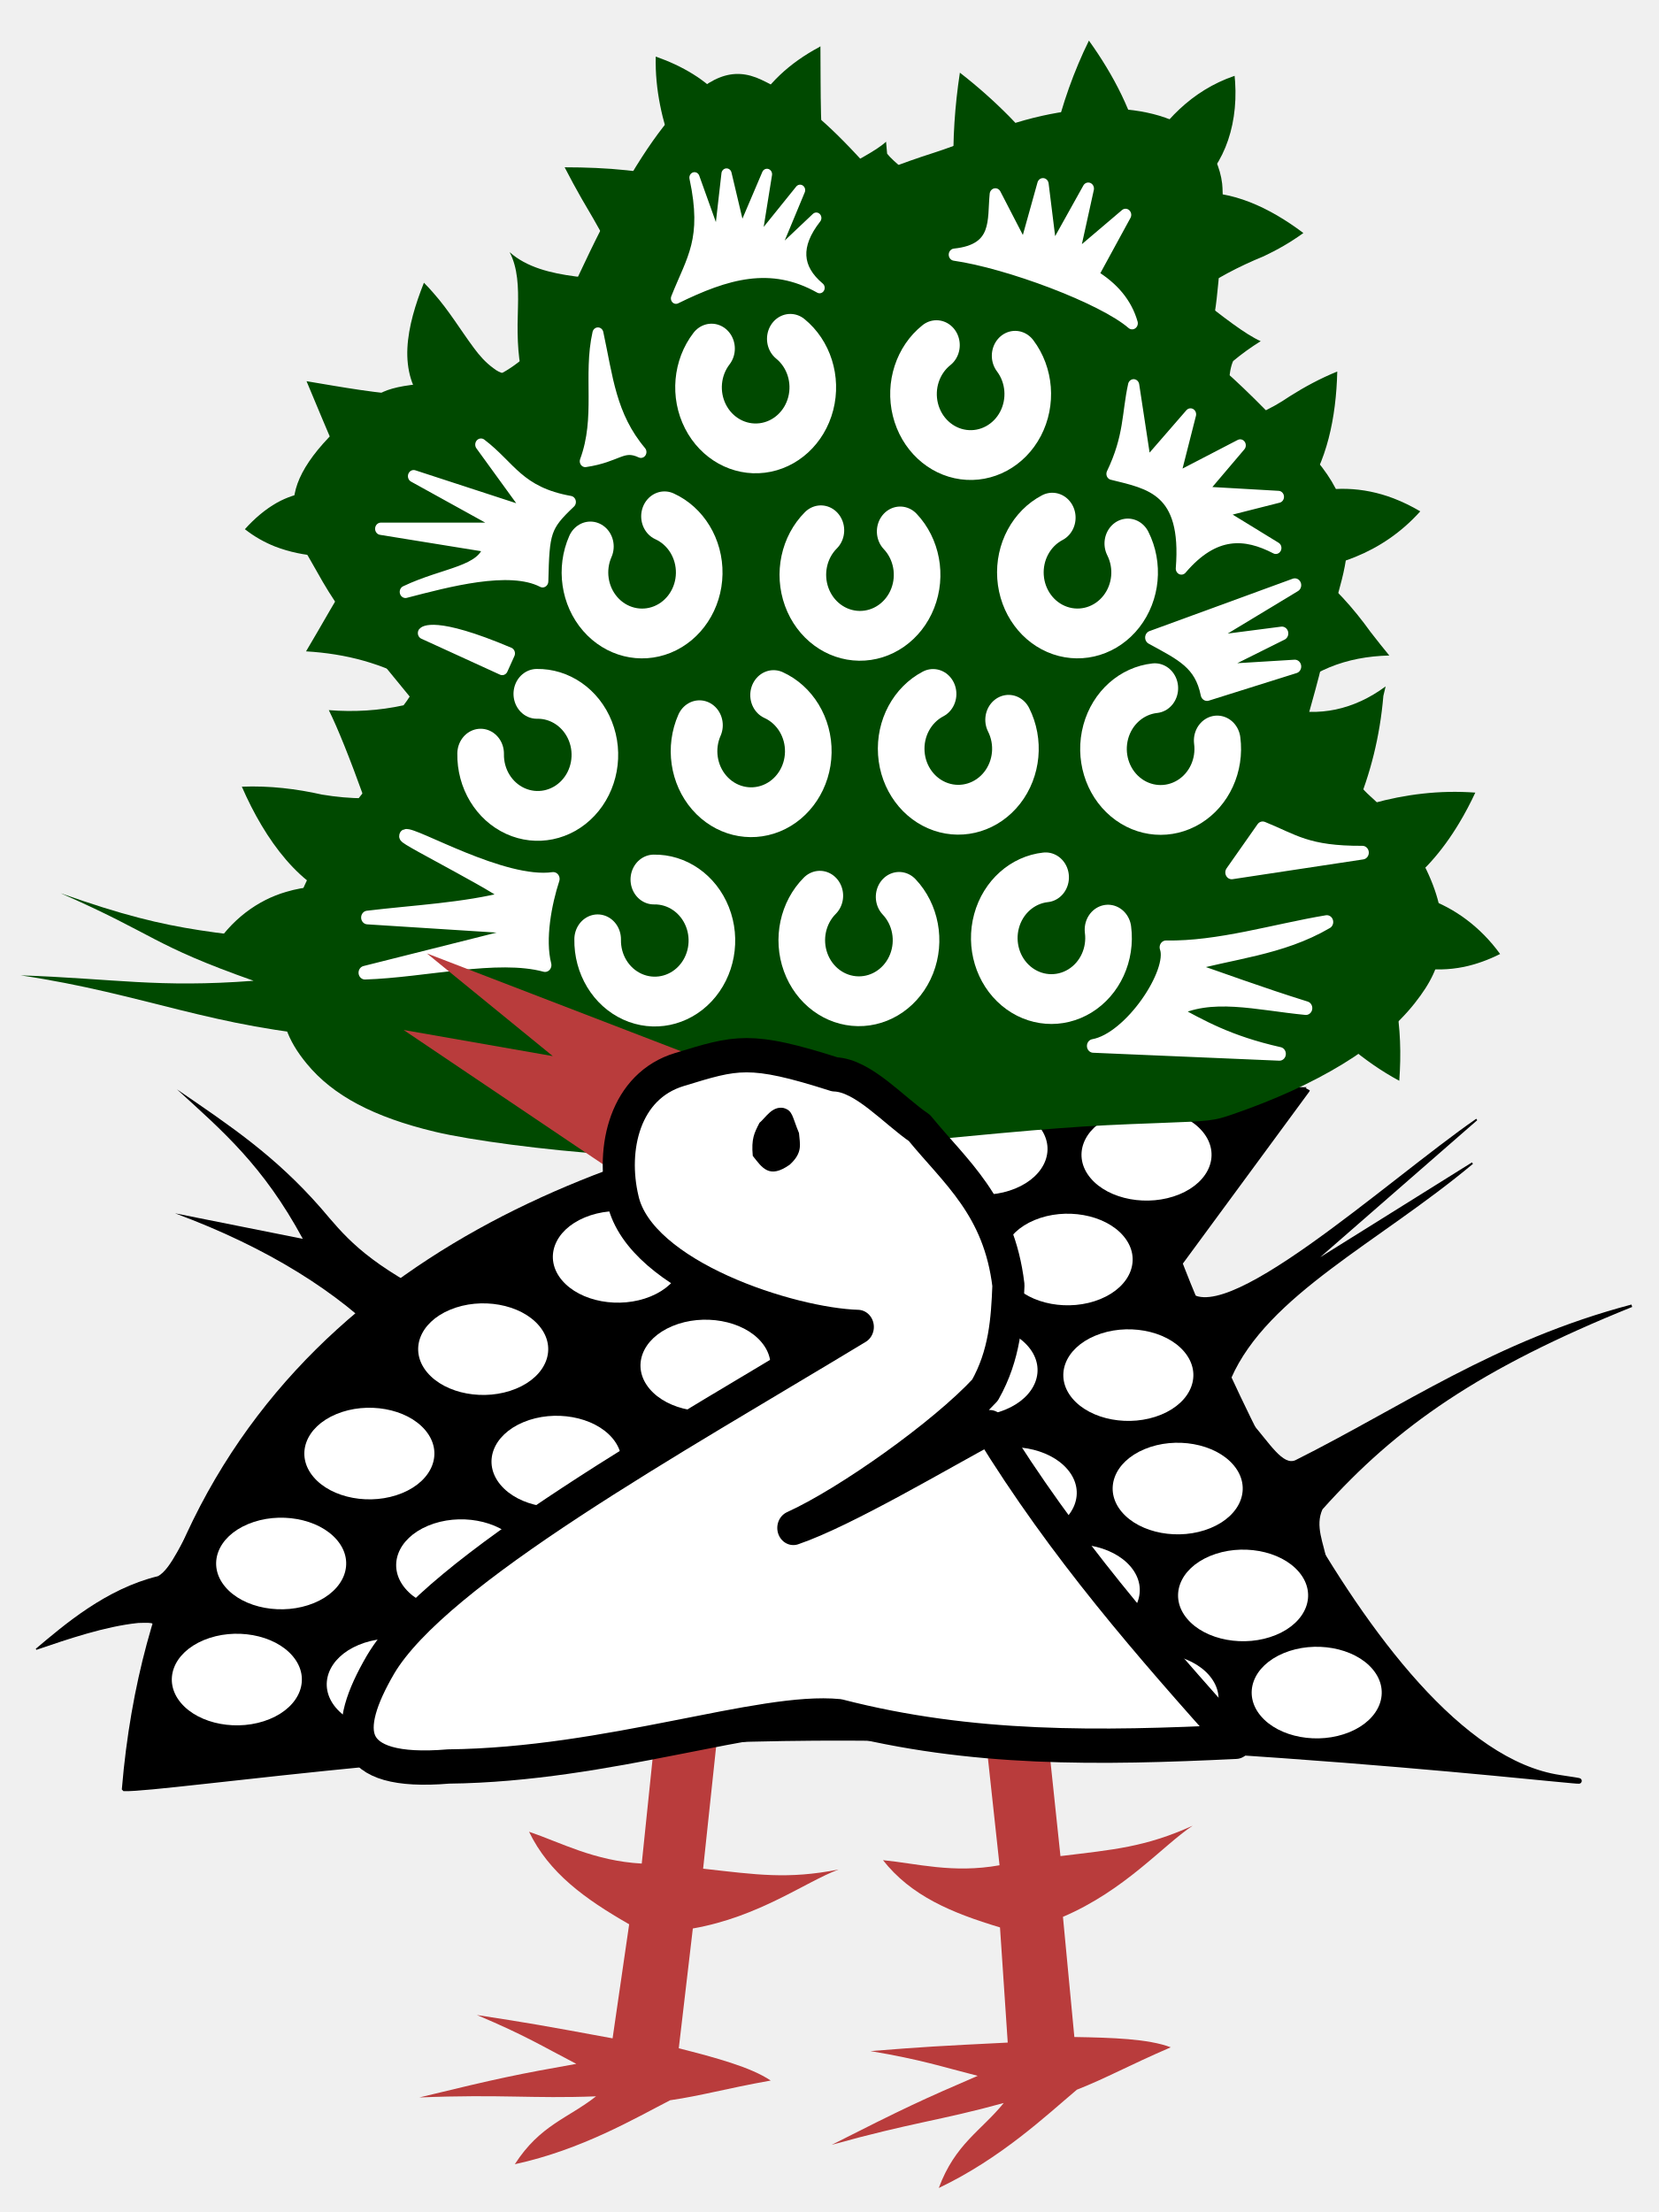
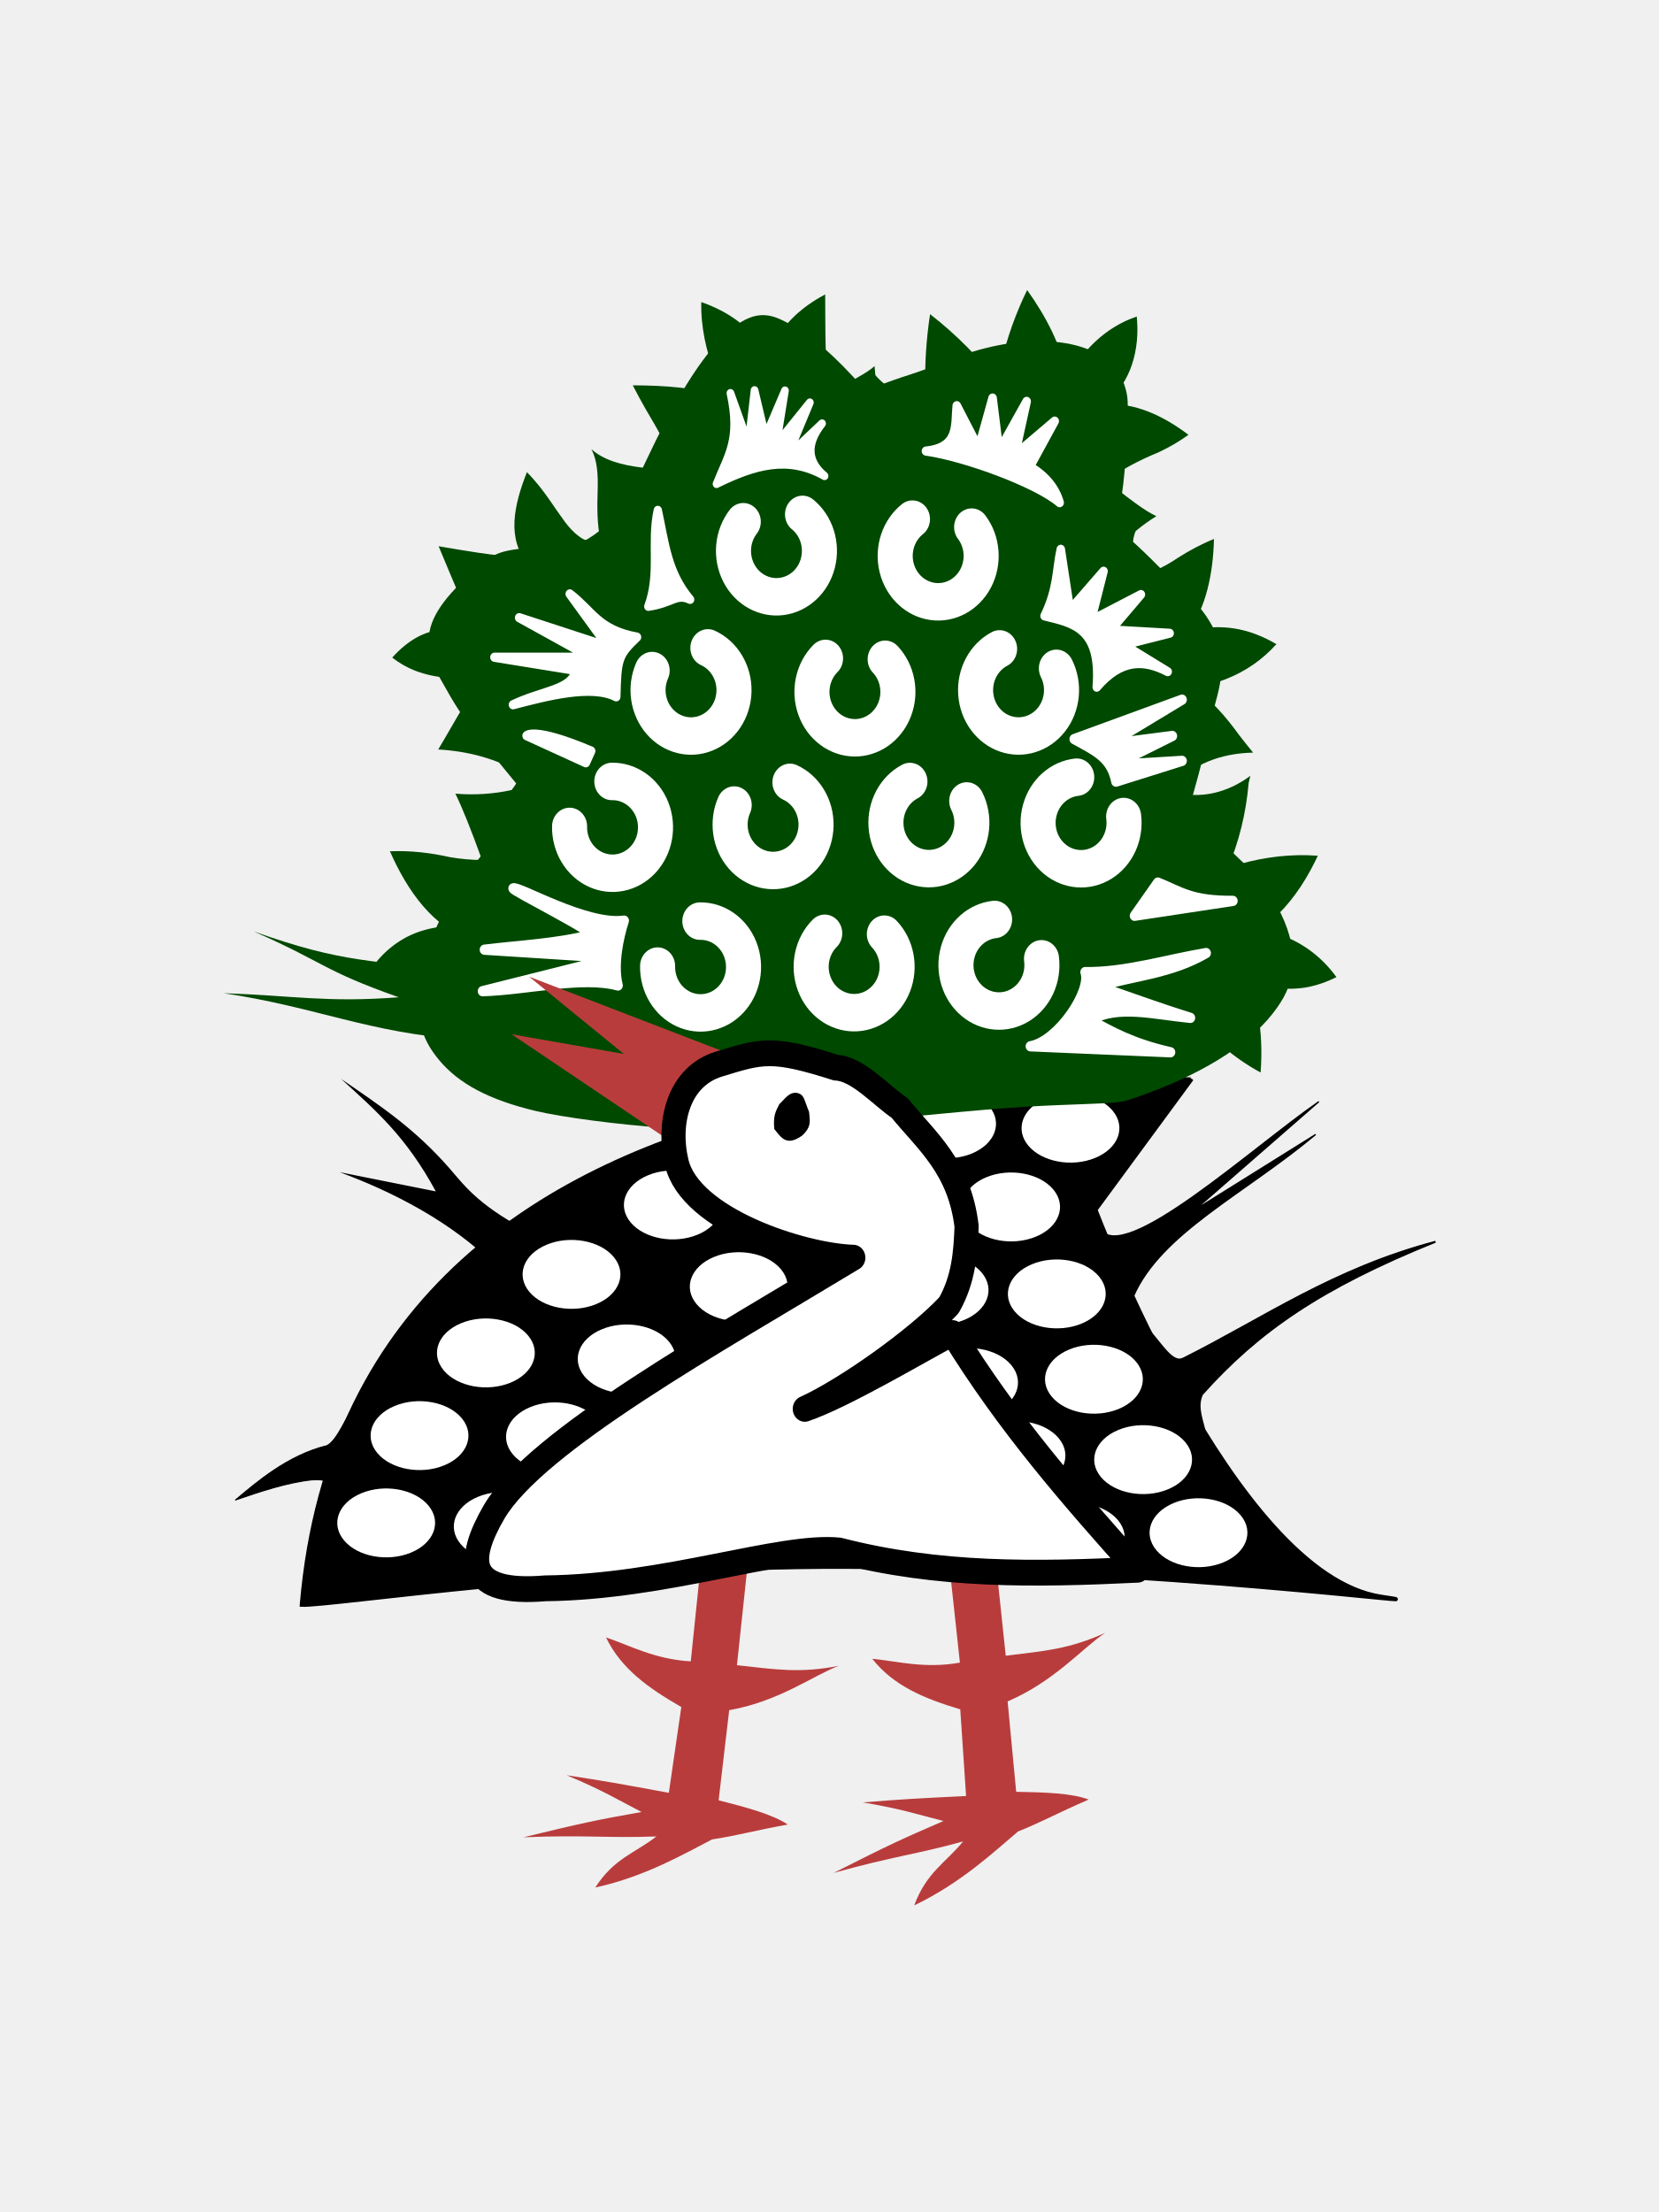
- <svg xmlns="http://www.w3.org/2000/svg" xmlns:ns1="http://www.openswatchbook.org/uri/2009/osb" xmlns:xlink="http://www.w3.org/1999/xlink" width="300" height="400" viewBox="0 0 300 400" id="svg2" version="1.1">
+ <svg xmlns="http://www.w3.org/2000/svg" xmlns:ns1="http://www.openswatchbook.org/uri/2009/osb" xmlns:xlink="http://www.w3.org/1999/xlink" width="300" height="400" viewBox="-47.456 -62.382 393.708 531.749" id="svg2" version="1.1">
  <defs id="defs4">
    <linearGradient id="linearGradient10055" ns1:paint="solid">
      <stop style="stop-color:#000000;stop-opacity:1;" offset="0" id="stop10057" />
    </linearGradient>
    <marker orient="auto" refY="0" refX="0" id="Arrow1Lstart" style="overflow:visible">
      <path id="path4978" d="M 0,0 5,-5 -12.5,0 5,5 0,0 Z" style="fill:#000000;fill-opacity:1;fill-rule:evenodd;stroke:#ff5c00;stroke-width:1pt;stroke-opacity:1" transform="matrix(0.8,0,0,0.8,10,0)" />
    </marker>
    <clipPath clipPathUnits="userSpaceOnUse" id="clipPath4243">
      <circle style="opacity:1;fill:#000000;fill-opacity:0.297;fill-rule:nonzero;stroke:#000000;stroke-width:19.133;stroke-linecap:butt;stroke-linejoin:round;stroke-miterlimit:4;stroke-dasharray:none;stroke-dashoffset:0;stroke-opacity:1" id="circle4245" cx="-264.66" cy="-198.207" r="293.954" />
    </clipPath>
    <clipPath clipPathUnits="userSpaceOnUse" id="clipPath7847">
      <ellipse style="opacity:1;fill:#822600;fill-opacity:1;fill-rule:nonzero;stroke:none;stroke-width:12;stroke-linecap:round;stroke-linejoin:round;stroke-miterlimit:4;stroke-dasharray:none;stroke-dashoffset:0;stroke-opacity:1" id="ellipse7849" cx="394" cy="552.362" rx="349.495" ry="216" />
    </clipPath>
    <clipPath clipPathUnits="userSpaceOnUse" id="clipPath4243-1">
      <circle style="opacity:1;fill:#000000;fill-opacity:0.297;fill-rule:nonzero;stroke:#000000;stroke-width:19.133;stroke-linecap:butt;stroke-linejoin:round;stroke-miterlimit:4;stroke-dasharray:none;stroke-dashoffset:0;stroke-opacity:1" id="circle4245-4" cx="-264.66" cy="-198.207" r="293.954" />
    </clipPath>
    <clipPath clipPathUnits="userSpaceOnUse" id="clipPath7876">
      <circle style="opacity:1;fill:#000000;fill-opacity:0.297;fill-rule:nonzero;stroke:#000000;stroke-width:19.133;stroke-linecap:butt;stroke-linejoin:round;stroke-miterlimit:4;stroke-dasharray:none;stroke-dashoffset:0;stroke-opacity:1" id="circle7878" cx="-264.66" cy="-198.207" r="293.954" />
    </clipPath>
    <clipPath clipPathUnits="userSpaceOnUse" id="clipPath14693">
      <rect style="opacity:1;fill:#a53c3c;fill-opacity:1;fill-rule:nonzero;stroke:none;stroke-width:8;stroke-linecap:round;stroke-linejoin:round;stroke-miterlimit:4;stroke-dasharray:none;stroke-dashoffset:0;stroke-opacity:1" id="rect14695" width="131.784" height="168.821" x="-332.596" y="383.498" rx="1.255" ry="3.751" transform="matrix(0.9993908,-0.03489951,0.03489951,0.9993908,0,0)" />
    </clipPath>
    <clipPath clipPathUnits="userSpaceOnUse" id="clipPath14952">
      <ellipse style="opacity:1;fill:#a53c3c;fill-opacity:1;fill-rule:nonzero;stroke:none;stroke-width:7;stroke-linecap:round;stroke-linejoin:round;stroke-miterlimit:4;stroke-dasharray:none;stroke-dashoffset:0;stroke-opacity:1" id="ellipse14954" cx="-271.344" cy="647.256" rx="69.057" ry="116.911" transform="matrix(0.9993908,-0.03489951,0.03489951,0.9993908,0,0)" />
    </clipPath>
    <pattern y="0" x="0" height="6" width="6" patternUnits="userSpaceOnUse" id="EMFhbasepattern" />
  </defs>
  <g id="layer1" transform="translate(0,-652.3622)">
    <g id="g8091" transform="matrix(0.4669041,0,0,0.4987362,-17.74935,624.086)">
      <use height="100%" width="100%" transform="matrix(0.9750201,-0.2158284,0.22384,0.9760712,-18.20606,79.98629)" id="use8027" xlink:href="#path8025" y="0" x="0" />
      <path id="path8025" d="m 293.04,673.851 -6.481,58.538 c -18.403,-0.942 -31.307,-7.63 -43.641,-11.54 7.7,14.943 21.571,24.32 38.774,33.551 l -6.423,41.36 c -27.111,-4.674 -31.471,-5.42 -52.556,-8.462 18.844,7.429 25.513,11.406 38.505,17.71 -22.8,3.803 -29.597,5.084 -60.793,12.182 32.162,-1.206 43.32,0.489 68.436,-0.405 -10.851,7.992 -21.694,10.385 -31.456,24.617 25.977,-5.273 46.718,-16.754 60.162,-23.199 12.408,-1.699 21.107,-4.151 38.942,-7.146 -7.73,-4.878 -21.381,-8.31 -35.604,-11.696 l 5.444,-43.436 c 25.696,-4.212 43.571,-16.889 56.431,-21.38 -19.789,3.631 -31.82,1.849 -52.445,-0.302 l 6.776,-59.519 z" style="fill:#b93c3c;fill-opacity:1;fill-rule:evenodd;stroke:none;stroke-width:1px;stroke-linecap:butt;stroke-linejoin:miter;stroke-opacity:1" />
      <path id="path8021" d="m 205.676,526.531 c -27.326,-13.071 -34.654,-22.28 -43.304,-31.744 -17.86,-19.097 -35.065,-29.803 -55.835,-43.121 17.838,15.233 33.406,27.664 48.752,54.205 l -49.475,-9.25 c 36.118,12.494 63.512,28.866 81.975,46.795 z" style="fill:#000000;fill-opacity:1;fill-rule:evenodd;stroke:none;stroke-width:1px;stroke-linecap:butt;stroke-linejoin:miter;stroke-opacity:1" />
      <path id="path8017" d="m 539.918,586.553 c 41.6,-19.489 77.213,-43.331 130.068,-56.41 -59.049,22.309 -91.228,43.256 -120.171,73.559 -3.119,6.388 0.496,12.776 1.653,19.163 L 522.447,572.89 c 6.856,7.183 12.157,15.928 17.471,13.662 z" style="fill:#000000;fill-opacity:1;fill-rule:evenodd;stroke:#000000;stroke-width:0.918px;stroke-linecap:butt;stroke-linejoin:miter;stroke-opacity:1" />
      <path id="path8015" d="m 497.25,523.929 c 12.092,17.887 78.176,-38.98 112.692,-61.321 l -64.011,52.288 62.354,-36.46 c -36.539,28.587 -79.532,47.527 -93.761,77.899 z" style="fill:#000000;fill-opacity:1;fill-rule:evenodd;stroke:#000000;stroke-width:0.643px;stroke-linecap:butt;stroke-linejoin:miter;stroke-opacity:1" />
      <path id="path7953" d="m 240.701,192.268 c -5.68,0.864 -9.182,-0.211 -11.539,-2.04 -3.217,-2.178 -5.547,-4.747 -7.632,-7.387 0,0 0,0 0,0 -5.237,-6.597 -9.595,-13.516 -15.626,-19.889 0,0 -10e-6,0 -10e-6,0 -1.174,-1.278 -2.404,-2.531 -3.704,-3.746 -3.267,7.732 -5.987,15.869 -6.4,23.713 -0.403,7.704 1.719,15.096 6.67,19.797 0.146,-0.179 0.907,-0.57 1.87,-1.152 1.546,-0.849 4.203,-1.361 7.66,-2.046 l 0,0 c 3.035,-0.528 6.943,-0.876 11.654,-1.537 l 0,0 c 1.865,-0.232 4.269,-0.646 7.176,-1.369 2.082,-0.292 5.431,-1.664 9.87,-4.344 z m -38.231,10.449 c -1.215,-1.001 -2.519,-1.873 -3.904,-2.583 -14.357,-0.679 -27.99,-3.063 -41.826,-5.222 4.029,8.911 7.92,17.993 12.153,26.786 2.522,5.187 5.247,10.204 8.524,14.562 1.04,-1.599 2.326,-3.357 3.764,-5.318 6.419,-8.524 14.007,-17.542 21.301,-28.131 l 1e-5,-1e-5 c -0.046,-0.018 -0.047,-0.05 -0.011,-0.094 z m -25.053,33.543 c -3.094,-0.595 -6.203,-1.076 -9.359,-1.319 -7.327,-0.65 -15.217,0.085 -22.777,4.023 0,0 0,0 0,0 -4.426,2.343 -8.633,5.65 -12.424,9.61 3.695,2.715 7.6,4.749 11.55,6.23 11.555,4.204 23.052,4.108 34.138,3.349 -1.949,-3.967 -3.505,-7.343 -4.041,-10.177 l 0,0 c -0.363,-1.947 -0.563,-3.563 -0.305,-4.576 l 0,0 c 0.049,-0.998 0.705,-2.491 1.608,-4.381 0.431,-0.868 0.975,-1.785 1.61,-2.761 z m 1.128,21.894 c 0,0 -0.002,0.002 -0.002,0.002 -9.64,14.405 -16.653,26.379 -21.998,34.708 15.428,0.855 29.683,4.323 43.176,11.684 -8.46,-15.655 -16.127,-30.8 -21.176,-46.393 0,0 -5e-4,-0.001 -5e-4,-0.001 z m 21.176,46.394 c -1.969,3.246 -3.75,5.893 -5.4,7.869 -9.441,1.938 -19.121,2.491 -28.959,1.757 3.476,6.555 8.107,17.364 13.728,31.973 7.743,-11.58 16.469,-22.316 25.852,-32.02 -1.763,-3.219 -3.508,-6.41 -5.221,-9.579 z m -20.631,41.599 c -5.426,-0.032 -10.884,-0.487 -16.359,-1.349 -9.898,-2.086 -20.257,-3.272 -31.053,-2.872 2.287,4.913 4.829,9.62 7.651,14.045 5.696,8.955 12.639,16.845 20.73,22.167 0.81,-2.913 2.156,-6.023 3.785,-9.271 2.564,-4.956 6.056,-9.806 10.072,-14.612 l 0,0 c 1.67,-2.746 3.396,-5.45 5.174,-8.109 z m -19.031,31.991 c -3.765,0.275 -7.536,0.894 -11.272,1.947 -10.75,2.927 -21.374,9.895 -28.761,21.385 1.68,0.733 3.37,1.38 5.065,1.938 14.962,4.723 29.151,1.956 40.749,-3.886 -2.811,-2.905 -4.999,-5.802 -5.758,-8.514 l 0,0 c -1.02,-2.542 -1.172,-5.928 -0.734,-9.366 0.134,-1.131 0.377,-2.301 0.711,-3.505 z m 5.78,21.384 c -0.73,1.499 -1.393,3.051 -1.989,4.645 -4.505,12.575 -4.973,27.127 -3.312,41.835 6.162,-3.606 11.856,-7.681 17.202,-11.976 6.863,-5.506 13.155,-11.41 19.003,-17.603 -3.387,-1.149 -6.685,-2.406 -9.881,-3.794 l 0,0 c -7.932,-3.546 -14.96,-7.226 -19.849,-11.927 l 0,-1e-5 c -0.402,-0.393 -0.794,-0.787 -1.175,-1.181 z m 30.905,16.902 c 2.081,15.256 6.29,30.739 11.607,46.076 3.654,-4.091 7.164,-8.253 10.561,-12.459 6.355,-8.043 12.558,-16.153 18.586,-24.33 -4.548,-0.704 -9.096,-1.448 -13.642,-2.227 -9.441,-1.937 -18.558,-4.157 -27.111,-7.06 z m 40.754,9.287 c 5.205,14.762 10.853,29.488 17.032,44.149 9.232,-12.749 18.022,-25.668 26.291,-38.76 -14.438,-1.317 -28.884,-3.155 -43.323,-5.39 z m 43.323,5.39 c 4.669,10.904 9.655,21.761 14.998,32.558 1.715,3.469 3.465,6.931 5.247,10.384 8.232,-13.381 15.937,-26.927 23.201,-40.6 -8.861,-0.151 -17.694,-0.487 -26.49,-1.041 -5.65,-0.349 -11.302,-0.785 -16.956,-1.301 z m 43.446,2.342 c 7.299,13.92 15.11,27.717 23.322,41.385 4.298,-8.266 8.452,-16.567 12.48,-24.896 2.754,-5.69 5.457,-11.392 8.123,-17.102 -2.892,0.116 -5.779,0.222 -8.661,0.313 -11.792,0.374 -23.553,0.499 -35.265,0.3 z m 43.925,-0.613 c 8.196,13.476 16.699,26.861 25.276,40.212 6.553,-14.171 12.963,-28.364 19.44,-42.551 -15.049,0.858 -29.95,1.745 -44.716,2.339 z m 44.716,-2.339 c 3.61,5.613 7.221,11.227 10.816,16.847 4.935,7.726 9.887,15.463 14.843,23.213 6.482,-14.135 12.938,-28.235 19.419,-42.291 -11.768,0.459 -23.508,1.031 -35.22,1.677 -3.293,0.181 -6.58,0.366 -9.859,0.553 z m 45.078,-2.23 c 8.564,13.469 17.124,26.986 25.616,40.562 5.312,-11.425 10.655,-22.812 16.059,-34.157 1.128,-2.608 2.222,-5.22 3.276,-7.836 -1.212,0.123 -2.428,0.241 -3.648,0.354 -13.804,0.162 -27.572,0.542 -41.303,1.077 z m 44.951,-1.431 c 8.047,13.031 17.104,25.801 27.856,37.807 5.633,-15.039 9.763,-30.192 11.681,-45.259 -12.329,3.898 -25.671,6.042 -39.537,7.452 z m 39.537,-7.452 c 0.539,0.579 1.084,1.155 1.633,1.728 10.141,10.424 21.684,20.31 35.845,27.461 0.763,-9.682 0.455,-19.16 -1.323,-28.093 -1.249,-6.191 -3.273,-12.08 -6.069,-17.319 -1.3,1.331 -2.754,2.635 -4.301,3.903 -6.39,5.176 -15.126,8.788 -24.795,12.003 l 0,0 c -0.329,0.107 -0.659,0.213 -0.989,0.317 z m 30.086,-16.224 c 9.573,4.326 20.629,6.358 32.414,4.117 4.681,-0.918 9.401,-2.497 14.034,-4.677 -7.751,-10.006 -17.779,-16.653 -28.112,-20.082 -3.874,-1.313 -7.8,-2.216 -11.738,-2.775 0.247,1.265 0.413,2.506 0.488,3.717 l -10e-6,0 c 0.301,4.369 -0.215,8.697 -1.784,12.033 -0.976,2.6 -2.872,5.179 -5.302,7.667 z m 6.598,-23.417 c 9.339,-5.622 17.453,-14.393 23.98,-24.586 2.261,-3.517 4.348,-7.217 6.264,-11.07 -13.921,-0.962 -27.275,0.647 -39.753,3.9 -2.197,0.574 -4.367,1.202 -6.507,1.884 0.582,0.67 1.155,1.349 1.719,2.037 l 0,0 c 4.212,5.193 7.805,10.63 10.392,16.253 l 0,0 c 1.782,3.983 3.185,7.886 3.905,11.582 z m -16.017,-29.872 c 5.595,-12.401 9.333,-26.163 10.649,-40.848 0.295,-1.257 0.589,-2.409 0.879,-3.453 -12.412,8.63 -26.189,11.08 -39.043,7.942 -0.63,-0.684 -1.302,-1.451 -2.019,-2.299 -0.312,1.056 -0.629,2.113 -0.949,3.169 6.012,6.957 12.07,15.076 18.222,23.774 l 0,0 c 4.416,3.466 8.522,7.41 12.26,11.715 z m -29.533,-38.658 c 11.536,-11.352 25.684,-16.46 42.489,-16.835 -2.106,-2.377 -4.514,-5.221 -7.237,-8.502 -6.787,-8.841 -14.434,-16.811 -22.932,-22.829 -0.935,3.677 -2.302,7.49 -3.916,11.408 -1.804,12.321 -4.794,24.532 -8.405,36.759 z m 12.321,-48.167 c 5.714,-0.876 11.414,-2.288 17.027,-4.427 8.925,-3.384 17.655,-8.704 25.128,-16.514 -3.392,-1.869 -6.851,-3.45 -10.342,-4.704 -12.04,-4.313 -24.315,-4.431 -35.03,-1.282 1.808,2.751 3.168,5.77 3.868,8.781 l 0,1e-5 c 0.907,3.447 0.968,7.527 0.514,11.818 -0.215,2.057 -0.615,4.168 -1.164,6.327 z m -3.218,-26.926 c 0,0 0.026,-0.033 0.026,-0.033 9.071,-11.647 12.77,-27.813 13.199,-44.677 -6.557,2.492 -12.689,5.59 -18.438,9.004 -7.632,4.875 -15.482,8.182 -23.941,9.583 4.11,3.523 8.03,7.094 11.713,10.788 l 10e-6,0 c 7.553,4.818 14.062,9.698 17.433,15.324 l 0,0 c 0,0 0.007,0.011 0.007,0.011 z M 513.558,209.992 c -0.075,-11.095 0.224,-18.698 2.051,-22.385 3.4,-2.653 6.961,-5.045 10.678,-7.209 -5.859,-2.435 -14.394,-8.621 -25.834,-17.099 -0.812,10.59 -2.561,21.363 -4.702,32.311 6.214,4.836 12.189,9.565 17.808,14.381 z m -13.105,-46.693 c 8.251,-5.544 17.28,-9.956 26.995,-13.686 5.21,-2.296 10.392,-5.046 15.357,-8.429 -13.216,-9.355 -27.92,-15.597 -42.035,-14.566 -0.441,0.035 -0.88,0.077 -1.318,0.125 0.041,0.105 0.082,0.21 0.122,0.316 2.105,4.723 1.957,11.576 1.29,19.277 l 0,0 c 0.192,5.6 0.026,11.255 -0.412,16.963 z m -1,-36.555 c 5.449,-4.111 10.115,-9.709 13.137,-16.576 3.053,-6.935 4.397,-15.143 3.789,-23.751 0,0 0,-2e-6 0,-2e-6 -0.054,-0.741 -0.122,-1.485 -0.202,-2.231 -16.824,5.359 -28.075,16.976 -35.692,29.437 5.236,1.147 9.806,2.617 12.722,4.971 1.459,1.064 2.75,2.281 3.721,3.576 l 0,0 c 0.994,1.258 1.839,2.837 2.524,4.574 z m -18.968,-13.121 c -0.101,-0.54 -0.21,-1.08 -0.325,-1.62 -3.133,-14.126 -10.708,-27.912 -20.404,-40.58 -1.461,2.76 -2.813,5.544 -4.069,8.342 -5.293,11.743 -8.972,23.739 -11.366,35.743 4.918,-1.148 9.839,-1.996 14.73,-2.48 7.445,-0.683 14.514,-0.747 20.84,0.466 l 0,0 c 0.199,0.042 0.396,0.085 0.593,0.128 z m -36.163,1.885 c -4.654,-5.744 -9.796,-11.255 -15.332,-16.503 -5.946,-5.638 -12.35,-10.983 -19.212,-15.958 -1.983,12.163 -2.82,24.234 -2.437,36.003 -0.403,3.518 -1.142,6.96 -2.201,10.309 2.206,-0.612 4.437,-1.21 6.689,-1.798 l 0,0 c 7.293,-3.852 15.045,-7.007 23.063,-9.498 l 0,0 c 3.137,-0.964 6.283,-1.822 9.431,-2.556 z m -39.182,13.852 c -13.729,-8.137 -21.38,-14.302 -23.543,-16.945 -0.168,-1.442 -0.304,-2.89 -0.41,-4.344 -3.745,3.32 -12.317,7.221 -23.413,13.181 7.053,4.857 14.035,10.599 21.186,16.651 8.12,-3.186 16.934,-5.981 26.18,-8.544 z m -47.366,-8.107 c -2.217,-15.129 -1.86,-30.833 -2.008,-47.775 -0.175,0.11 -0.351,0.22 -0.527,0.331 0,0 0,2e-6 0,2e-6 -11.204,5.592 -20.827,13.653 -25.761,23.437 0,0 0,2e-6 0,2e-6 -1.61,3.213 -2.727,6.579 -3.349,9.983 0.751,-0.03 1.493,-0.002 2.209,0.086 l 0,0 c 2.285,0.15 5.042,1.213 8.051,2.68 l 0,0 c 7.355,2.513 14.406,6.452 21.386,11.258 z m -31.645,-14.024 c -1.449,-5.193 -4.219,-10.179 -8.14,-14.5 -6.445,-7.083 -15.666,-12.123 -26.005,-15.522 -0.332,12.156 2.629,23.481 6.564,33.693 1.536,3.973 3.254,7.822 5.121,11.569 1.074,-1.275 2.169,-2.502 3.292,-3.674 5.745,-5.535 10.843,-10.139 15.441,-10.954 l 0,0 c 1.205,-0.353 2.477,-0.561 3.728,-0.611 z m -22.46,15.24 c -14.678,-3.96 -30.772,-5.107 -46.965,-5.116 2.11,3.86 4.309,7.634 6.563,11.342 5.991,9.514 11.926,19.114 16.989,29.525 3.259,-4.9 6.166,-9.742 8.869,-14.41 4.675,-7.862 9.351,-15.173 14.545,-21.342 z m -23.414,35.752 c -6.54,-0.143 -13.034,-0.513 -19.382,-1.3 -9.49,-1.158 -18.884,-3.276 -25.483,-8.811 -1e-5,-1e-5 0.027,0.058 0.027,0.058 0,0 1e-5,0 1e-5,0 3.159,5.653 3.41,12.689 3.21,19.78 0,0 0,0 0,0 -0.301,8.464 -0.338,16.924 1.613,24.628 2.106,-1.411 4.894,-2.792 8.184,-4.414 3.371,-1.547 7.505,-3.813 12.104,-7.177 l 0,0 c 5.857,-4.66 10.245,-9.521 13.521,-14.003 l 0,0 c 2.213,-2.924 4.271,-5.853 6.206,-8.761 z" style="fill:#004900;fill-opacity:1;fill-rule:evenodd;stroke:none;stroke-width:1px;stroke-linecap:butt;stroke-linejoin:miter;stroke-opacity:1" />
      <path id="path7923" d="M 86.23,705.128 C 113.37,405.429 543.655,454.441 544.398,451.789 l -49.41,62.904 c 0,0 70.699,175.958 147.197,186.584 44.361,6.162 -117.168,-14.07 -276.181,-14.466 -131.196,-0.327 -264.511,18.828 -279.773,18.319 z" style="fill:#000000;fill-opacity:1;fill-rule:evenodd;stroke:#000000;stroke-width:1.993;stroke-linecap:butt;stroke-linejoin:miter;stroke-miterlimit:4;stroke-dasharray:none;stroke-opacity:1" />
      <path d="m 202.859,575.398 a 25.183,16.606 0 0 1 -9.095,22.669 25.183,16.606 0 0 1 -34.405,-5.929 25.183,16.606 0 0 1 8.889,-22.705 25.183,16.606 0 0 1 34.458,5.794" id="path7927" style="opacity:1;fill:#ffffff;fill-opacity:1;fill-rule:nonzero;stroke:none;stroke-width:2;stroke-linecap:butt;stroke-linejoin:miter;stroke-miterlimit:4;stroke-dasharray:none;stroke-dashoffset:0;stroke-opacity:1" />
      <path style="opacity:1;fill:#ffffff;fill-opacity:1;fill-rule:nonzero;stroke:none;stroke-width:2;stroke-linecap:butt;stroke-linejoin:miter;stroke-miterlimit:4;stroke-dasharray:none;stroke-dashoffset:0;stroke-opacity:1" id="path7931" d="m 246.946,537.544 a 25.183,16.606 0 0 1 -9.095,22.669 25.183,16.606 0 0 1 -34.405,-5.929 25.183,16.606 0 0 1 8.889,-22.705 25.183,16.606 0 0 1 34.458,5.794" />
      <path d="m 275.349,578.31 a 25.183,16.606 0 0 1 -9.095,22.669 25.183,16.606 0 0 1 -34.405,-5.929 25.183,16.606 0 0 1 8.889,-22.705 25.183,16.606 0 0 1 34.458,5.794" id="path7933" style="opacity:1;fill:#ffffff;fill-opacity:1;fill-rule:nonzero;stroke:none;stroke-width:2;stroke-linecap:butt;stroke-linejoin:miter;stroke-miterlimit:4;stroke-dasharray:none;stroke-dashoffset:0;stroke-opacity:1" />
      <path style="opacity:1;fill:#ffffff;fill-opacity:1;fill-rule:nonzero;stroke:none;stroke-width:2;stroke-linecap:butt;stroke-linejoin:miter;stroke-miterlimit:4;stroke-dasharray:none;stroke-dashoffset:0;stroke-opacity:1" id="path7935" d="m 238.425,615.854 a 25.183,16.606 0 0 1 -9.095,22.669 25.183,16.606 0 0 1 -34.405,-5.929 25.183,16.606 0 0 1 8.889,-22.705 25.183,16.606 0 0 1 34.458,5.794" />
      <path style="opacity:1;fill:#ffffff;fill-opacity:1;fill-rule:nonzero;stroke:none;stroke-width:2;stroke-linecap:butt;stroke-linejoin:miter;stroke-miterlimit:4;stroke-dasharray:none;stroke-dashoffset:0;stroke-opacity:1" id="path7937" d="m 168.699,615.261 a 25.183,16.606 0 0 1 -9.095,22.669 25.183,16.606 0 0 1 -34.405,-5.929 25.183,16.606 0 0 1 8.889,-22.705 25.183,16.606 0 0 1 34.458,5.794" />
      <path d="m 211.535,659.073 a 25.183,16.606 0 0 1 -9.095,22.669 25.183,16.606 0 0 1 -34.405,-5.929 25.183,16.606 0 0 1 8.889,-22.705 25.183,16.606 0 0 1 34.458,5.794" id="path7939" style="opacity:1;fill:#ffffff;fill-opacity:1;fill-rule:nonzero;stroke:none;stroke-width:2;stroke-linecap:butt;stroke-linejoin:miter;stroke-miterlimit:4;stroke-dasharray:none;stroke-dashoffset:0;stroke-opacity:1" />
      <path style="opacity:1;fill:#ffffff;fill-opacity:1;fill-rule:nonzero;stroke:none;stroke-width:2;stroke-linecap:butt;stroke-linejoin:miter;stroke-miterlimit:4;stroke-dasharray:none;stroke-dashoffset:0;stroke-opacity:1" id="path7941" d="m 151.532,657.338 a 25.183,16.606 0 0 1 -9.095,22.669 25.183,16.606 0 0 1 -34.405,-5.929 25.183,16.606 0 0 1 8.889,-22.705 25.183,16.606 0 0 1 34.458,5.794" />
      <path style="opacity:1;fill:#ffffff;fill-opacity:1;fill-rule:nonzero;stroke:none;stroke-width:2;stroke-linecap:butt;stroke-linejoin:miter;stroke-miterlimit:4;stroke-dasharray:none;stroke-dashoffset:0;stroke-opacity:1" id="path7989" d="m 451.646,589.667 a 25.183,16.606 0 0 1 -9.095,22.669 25.183,16.606 0 0 1 -34.405,-5.929 25.183,16.606 0 0 1 8.889,-22.705 25.183,16.606 0 0 1 34.458,5.794" />
      <path d="m 476.057,624.897 a 25.183,16.606 0 0 1 -9.095,22.669 25.183,16.606 0 0 1 -34.405,-5.929 25.183,16.606 0 0 1 8.889,-22.705 25.183,16.606 0 0 1 34.458,5.794" id="path7991" style="opacity:1;fill:#ffffff;fill-opacity:1;fill-rule:nonzero;stroke:none;stroke-width:2;stroke-linecap:butt;stroke-linejoin:miter;stroke-miterlimit:4;stroke-dasharray:none;stroke-dashoffset:0;stroke-opacity:1" />
      <path d="m 506.578,664.416 a 25.183,16.606 0 0 1 -9.095,22.669 25.183,16.606 0 0 1 -34.405,-5.929 25.183,16.606 0 0 1 8.889,-22.705 25.183,16.606 0 0 1 34.458,5.794" id="path7993" style="opacity:1;fill:#ffffff;fill-opacity:1;fill-rule:nonzero;stroke:none;stroke-width:2;stroke-linecap:butt;stroke-linejoin:miter;stroke-miterlimit:4;stroke-dasharray:none;stroke-dashoffset:0;stroke-opacity:1" />
      <path d="m 515.923,588.085 a 25.183,16.606 0 0 1 -9.095,22.669 25.183,16.606 0 0 1 -34.405,-5.929 25.183,16.606 0 0 1 8.889,-22.705 25.183,16.606 0 0 1 34.458,5.794" id="path7995" style="opacity:1;fill:#ffffff;fill-opacity:1;fill-rule:nonzero;stroke:none;stroke-width:2;stroke-linecap:butt;stroke-linejoin:miter;stroke-miterlimit:4;stroke-dasharray:none;stroke-dashoffset:0;stroke-opacity:1" />
      <path style="opacity:1;fill:#ffffff;fill-opacity:1;fill-rule:nonzero;stroke:none;stroke-width:2;stroke-linecap:butt;stroke-linejoin:miter;stroke-miterlimit:4;stroke-dasharray:none;stroke-dashoffset:0;stroke-opacity:1" id="path7997" d="m 541.255,626.84 a 25.183,16.606 0 0 1 -9.095,22.669 25.183,16.606 0 0 1 -34.405,-5.929 25.183,16.606 0 0 1 8.889,-22.705 25.183,16.606 0 0 1 34.458,5.794" />
      <path d="m 569.762,662.064 a 25.183,16.606 0 0 1 -9.095,22.669 25.183,16.606 0 0 1 -34.405,-5.929 25.183,16.606 0 0 1 8.889,-22.705 25.183,16.606 0 0 1 34.458,5.794" id="path7999" style="opacity:1;fill:#ffffff;fill-opacity:1;fill-rule:nonzero;stroke:none;stroke-width:2;stroke-linecap:butt;stroke-linejoin:miter;stroke-miterlimit:4;stroke-dasharray:none;stroke-dashoffset:0;stroke-opacity:1" />
      <path style="opacity:1;fill:#ffffff;fill-opacity:1;fill-rule:nonzero;stroke:none;stroke-width:2;stroke-linecap:butt;stroke-linejoin:miter;stroke-miterlimit:4;stroke-dasharray:none;stroke-dashoffset:0;stroke-opacity:1" id="path8001" d="m 496.812,546.958 a 25.183,16.606 0 0 1 -9.095,22.669 25.183,16.606 0 0 1 -34.405,-5.929 25.183,16.606 0 0 1 8.889,-22.705 25.183,16.606 0 0 1 34.458,5.794" />
      <path d="m 436.464,545.148 a 25.183,16.606 0 0 1 -9.095,22.669 25.183,16.606 0 0 1 -34.405,-5.929 25.183,16.606 0 0 1 8.889,-22.705 25.183,16.606 0 0 1 34.458,5.794" id="path8003" style="opacity:1;fill:#ffffff;fill-opacity:1;fill-rule:nonzero;stroke:none;stroke-width:2;stroke-linecap:butt;stroke-linejoin:miter;stroke-miterlimit:4;stroke-dasharray:none;stroke-dashoffset:0;stroke-opacity:1" />
      <path style="opacity:1;fill:#ffffff;fill-opacity:1;fill-rule:nonzero;stroke:none;stroke-width:2;stroke-linecap:butt;stroke-linejoin:miter;stroke-miterlimit:4;stroke-dasharray:none;stroke-dashoffset:0;stroke-opacity:1" id="path8005" d="m 473.296,505.04 a 25.183,16.606 0 0 1 -9.095,22.669 25.183,16.606 0 0 1 -34.405,-5.929 25.183,16.606 0 0 1 8.889,-22.705 25.183,16.606 0 0 1 34.458,5.794" />
      <path d="m 440.326,464.964 a 25.183,16.606 0 0 1 -9.095,22.669 25.183,16.606 0 0 1 -34.405,-5.929 25.183,16.606 0 0 1 8.889,-22.705 25.183,16.606 0 0 1 34.458,5.794" id="path8007" style="opacity:1;fill:#ffffff;fill-opacity:1;fill-rule:nonzero;stroke:none;stroke-width:2;stroke-linecap:butt;stroke-linejoin:miter;stroke-miterlimit:4;stroke-dasharray:none;stroke-dashoffset:0;stroke-opacity:1" />
      <path style="opacity:1;fill:#ffffff;fill-opacity:1;fill-rule:nonzero;stroke:none;stroke-width:2;stroke-linecap:butt;stroke-linejoin:miter;stroke-miterlimit:4;stroke-dasharray:none;stroke-dashoffset:0;stroke-opacity:1" id="path8009" d="m 503.854,467.076 a 25.183,16.606 0 0 1 -9.095,22.669 25.183,16.606 0 0 1 -34.405,-5.929 25.183,16.606 0 0 1 8.889,-22.705 25.183,16.606 0 0 1 34.458,5.794" />
      <path id="path7987" d="m 272.889,475.193 c -23.29,-1.45 -52.549,-5.035 -66.379,-8.134 -23.801,-5.332 -39.509,-13.128 -49.651,-24.644 -7.68,-8.72 -10.404,-16.145 -10.427,-28.431 -0.041,-20.878 11.869,-46.581 32.612,-70.38 2.292,-2.63 5.269,-7.212 6.615,-10.183 1.346,-2.971 4.563,-9.413 7.148,-14.315 l 4.7,-8.914 -12.415,-14.2 c -13.198,-15.095 -18.154,-21.62 -24.332,-32.041 -2.116,-3.568 -5.078,-8.313 -6.582,-10.543 -3.34,-4.951 -2.434,-9.49 -2.413,-14.064 0.043,-9.307 7.596,-20.256 24.587,-33.587 7.625,-5.983 8.916,-9.255 31.466,-10.291 9.629,-0.443 18.804,-1.222 20.389,-1.733 7.204,-2.319 16.643,-9.472 22.408,-16.981 3.411,-4.443 5.418,-8.033 13.59,-24.311 12.254,-24.411 24.419,-43.449 34.598,-54.146 13.417,-14.1 22.928,-17.626 34.141,-12.658 12.476,5.527 23.265,13.499 36.976,27.323 l 6.945,7.002 6.388,-2.449 c 3.513,-1.347 10.604,-3.695 15.757,-5.217 5.153,-1.522 14.071,-4.595 19.819,-6.828 34.556,-13.425 70.305,-12.414 85.271,2.41 3.661,3.627 6.56,9.771 7.25,15.369 0.857,6.948 -0.866,35.397 -2.824,46.632 -3.094,17.751 -3.519,15.419 3.901,21.368 3.532,2.832 10.469,9.036 15.416,13.787 4.947,4.751 11.002,10.258 13.455,12.238 6.157,4.969 12.412,12.722 15.043,18.646 4.594,10.346 4.769,19.59 0.633,33.501 -1.361,4.577 -3.367,12.518 -4.459,17.648 -1.092,5.129 -3.34,13.911 -4.996,19.515 l -3.011,10.189 5.346,6.436 c 2.941,3.54 7.274,9.047 9.629,12.237 2.355,3.19 6.49,7.648 9.188,9.906 18.858,15.78 30.14,37.737 27.683,53.876 -1.196,7.859 -4.002,13.584 -10.365,21.148 -13.29,15.799 -37.772,29.795 -70.588,40.354 -7.289,2.346 -8.348,2.462 -28.828,3.167 -30.652,1.055 -38.505,1.607 -96.933,6.815 -17.441,1.554 -37.224,3.208 -43.962,3.676 -17.268,1.197 -59.087,1.662 -72.79,0.809 z" style="opacity:1;fill:#004900;fill-opacity:1;fill-rule:nonzero;stroke:none;stroke-width:2;stroke-linecap:butt;stroke-linejoin:miter;stroke-miterlimit:4;stroke-dasharray:none;stroke-dashoffset:0;stroke-opacity:1" />
      <path id="path8081" d="m 252.276,375.371 c -19.342,2.588 -54.338,-16.753 -57.163,-15.571 -1.35,0.565 43.655,21.608 39.923,22.51 -17.524,4.238 -36.727,5.019 -54.682,7.062 l 67,4 -68,16 c 23.166,-0.687 51.346,-7.42 69.75,-2.75 -2.595,-9.502 0.193,-22.678 3.172,-31.251 z" style="fill:#ffffff;fill-opacity:1;fill-rule:evenodd;stroke:#ffffff;stroke-width:4.946;stroke-linecap:butt;stroke-linejoin:round;stroke-miterlimit:4;stroke-dasharray:none;stroke-opacity:1" />
      <path id="path8019" d="m 309.658,440.694 -106.31,-38.309 48.758,37.236 -57.768,-9.475 84.384,53.223 z" style="fill:#b93c3c;fill-opacity:1;fill-rule:evenodd;stroke:none;stroke-width:1px;stroke-linecap:butt;stroke-linejoin:miter;stroke-opacity:1" />
      <g transform="matrix(0.8878038,0,0,0.8878038,29.35832,-235.4972)" id="g7969">
        <path style="opacity:1;fill:#004900;fill-opacity:1;fill-rule:nonzero;stroke:#ffffff;stroke-width:20.336;stroke-linecap:round;stroke-linejoin:round;stroke-miterlimit:4;stroke-dasharray:none;stroke-dashoffset:0;stroke-opacity:1" id="path7899" d="m -147.746,567.81 a 24.924,24.924 0 0 1 -15.228,23.358 24.924,24.924 0 0 1 -27.359,-5.381 24.924,24.924 0 0 1 -5.248,-27.385 24.924,24.924 0 0 1 23.431,-15.115" transform="matrix(0.6189683,-0.785416,0.785416,0.6189683,0,0)" />
        <path transform="matrix(0.7887356,-0.6147326,0.6147326,0.7887356,0,0)" d="M 65.342,652.413 A 24.924,24.924 0 0 1 50.114,675.771 24.924,24.924 0 0 1 22.755,670.39 24.924,24.924 0 0 1 17.506,643.005 24.924,24.924 0 0 1 40.938,627.891" id="path7901" style="opacity:1;fill:#004900;fill-opacity:1;fill-rule:nonzero;stroke:#ffffff;stroke-width:20.336;stroke-linecap:round;stroke-linejoin:round;stroke-miterlimit:4;stroke-dasharray:none;stroke-dashoffset:0;stroke-opacity:1" />
        <path style="opacity:1;fill:#004900;fill-opacity:1;fill-rule:nonzero;stroke:#ffffff;stroke-width:20.336;stroke-linecap:round;stroke-linejoin:round;stroke-miterlimit:4;stroke-dasharray:none;stroke-dashoffset:0;stroke-opacity:1" id="path7903" d="m -94.167,671.856 a 24.924,24.924 0 0 1 -15.228,23.358 24.924,24.924 0 0 1 -27.359,-5.381 24.924,24.924 0 0 1 -5.248,-27.385 24.924,24.924 0 0 1 23.431,-15.115" transform="matrix(0.7149111,-0.6992154,0.6992154,0.7149111,0,0)" />
        <path transform="matrix(0.4067676,-0.9135317,0.9135317,0.4067676,0,0)" d="m -371.41,493.371 a 24.924,24.924 0 0 1 -15.228,23.358 24.924,24.924 0 0 1 -27.359,-5.381 24.924,24.924 0 0 1 -5.248,-27.385 24.924,24.924 0 0 1 23.431,-15.115" id="path7905" style="opacity:1;fill:#004900;fill-opacity:1;fill-rule:nonzero;stroke:#ffffff;stroke-width:20.336;stroke-linecap:round;stroke-linejoin:round;stroke-miterlimit:4;stroke-dasharray:none;stroke-dashoffset:0;stroke-opacity:1" />
        <path style="opacity:1;fill:#004900;fill-opacity:1;fill-rule:nonzero;stroke:#ffffff;stroke-width:20.336;stroke-linecap:round;stroke-linejoin:round;stroke-miterlimit:4;stroke-dasharray:none;stroke-dashoffset:0;stroke-opacity:1" id="path7907" d="m 192.162,720.083 a 24.924,24.924 0 0 1 -15.228,23.358 24.924,24.924 0 0 1 -27.359,-5.381 24.924,24.924 0 0 1 -5.248,-27.385 24.924,24.924 0 0 1 23.431,-15.115" transform="matrix(0.8880135,-0.4598174,0.4598174,0.8880135,0,0)" />
        <path style="opacity:1;fill:#004900;fill-opacity:1;fill-rule:nonzero;stroke:#ffffff;stroke-width:20.336;stroke-linecap:round;stroke-linejoin:round;stroke-miterlimit:4;stroke-dasharray:none;stroke-dashoffset:0;stroke-opacity:1" id="path7909" d="m -418.742,566.537 a 24.924,24.924 0 0 1 -15.228,23.358 24.924,24.924 0 0 1 -27.359,-5.381 24.924,24.924 0 0 1 -5.248,-27.385 24.924,24.924 0 0 1 23.431,-15.115" transform="matrix(0.4067676,-0.9135317,0.9135317,0.4067676,0,0)" />
        <path transform="matrix(0.8880135,-0.4598174,0.4598174,0.8880135,0,0)" d="M 112.879,760.11 A 24.924,24.924 0 0 1 97.651,783.468 24.924,24.924 0 0 1 70.291,778.087 24.924,24.924 0 0 1 65.043,750.702 24.924,24.924 0 0 1 88.474,735.588" id="path7911" style="opacity:1;fill:#004900;fill-opacity:1;fill-rule:nonzero;stroke:#ffffff;stroke-width:20.336;stroke-linecap:round;stroke-linejoin:round;stroke-miterlimit:4;stroke-dasharray:none;stroke-dashoffset:0;stroke-opacity:1" />
        <path transform="matrix(0.7149111,-0.6992154,0.6992154,0.7149111,0,0)" d="m -198.851,778.226 a 24.924,24.924 0 0 1 -15.228,23.358 24.924,24.924 0 0 1 -27.359,-5.381 24.924,24.924 0 0 1 -5.248,-27.385 24.924,24.924 0 0 1 23.431,-15.115" id="path7913" style="opacity:1;fill:#004900;fill-opacity:1;fill-rule:nonzero;stroke:#ffffff;stroke-width:20.336;stroke-linecap:round;stroke-linejoin:round;stroke-miterlimit:4;stroke-dasharray:none;stroke-dashoffset:0;stroke-opacity:1" />
        <path style="opacity:1;fill:#004900;fill-opacity:1;fill-rule:nonzero;stroke:#ffffff;stroke-width:20.336;stroke-linecap:round;stroke-linejoin:round;stroke-miterlimit:4;stroke-dasharray:none;stroke-dashoffset:0;stroke-opacity:1" id="path7915" d="m 459.656,692.799 a 24.924,24.924 0 0 1 -15.228,23.358 24.924,24.924 0 0 1 -27.359,-5.381 24.924,24.924 0 0 1 -5.248,-27.385 24.924,24.924 0 0 1 23.431,-15.115" transform="matrix(0.9925291,-0.1220082,0.1220082,0.9925291,0,0)" />
        <path transform="matrix(0.9925291,-0.1220082,0.1220082,0.9925291,0,0)" d="m 402.951,763.652 a 24.924,24.924 0 0 1 -15.228,23.358 24.924,24.924 0 0 1 -27.359,-5.381 24.924,24.924 0 0 1 -5.248,-27.385 24.924,24.924 0 0 1 23.431,-15.115" id="path7917" style="opacity:1;fill:#004900;fill-opacity:1;fill-rule:nonzero;stroke:#ffffff;stroke-width:20.336;stroke-linecap:round;stroke-linejoin:round;stroke-miterlimit:4;stroke-dasharray:none;stroke-dashoffset:0;stroke-opacity:1" />
        <path transform="matrix(-6.3399233e-4,-0.9999998,0.9999998,-6.3399233e-4,0,0)" d="m -612.644,243.543 a 24.924,24.924 0 0 1 -15.228,23.358 24.924,24.924 0 0 1 -27.359,-5.381 24.924,24.924 0 0 1 -5.248,-27.385 24.924,24.924 0 0 1 23.431,-15.115" id="path7919" style="opacity:1;fill:#004900;fill-opacity:1;fill-rule:nonzero;stroke:#ffffff;stroke-width:20.336;stroke-linecap:round;stroke-linejoin:round;stroke-miterlimit:4;stroke-dasharray:none;stroke-dashoffset:0;stroke-opacity:1" />
        <path style="opacity:1;fill:#004900;fill-opacity:1;fill-rule:nonzero;stroke:#ffffff;stroke-width:20.336;stroke-linecap:round;stroke-linejoin:round;stroke-miterlimit:4;stroke-dasharray:none;stroke-dashoffset:0;stroke-opacity:1" id="path7921" d="m -688.504,294.545 a 24.924,24.924 0 0 1 -15.228,23.358 24.924,24.924 0 0 1 -27.359,-5.381 24.924,24.924 0 0 1 -5.248,-27.385 24.924,24.924 0 0 1 23.431,-15.115" transform="matrix(-6.3399233e-4,-0.9999998,0.9999998,-6.3399233e-4,0,0)" />
      </g>
      <path d="m 299.107,504.084 a 25.183,16.606 0 0 1 -9.095,22.669 25.183,16.606 0 0 1 -34.405,-5.929 25.183,16.606 0 0 1 8.889,-22.705 25.183,16.606 0 0 1 34.458,5.794" id="path8150" style="opacity:1;fill:#ffffff;fill-opacity:1;fill-rule:nonzero;stroke:none;stroke-width:2;stroke-linecap:butt;stroke-linejoin:miter;stroke-miterlimit:4;stroke-dasharray:none;stroke-dashoffset:0;stroke-opacity:1" />
      <path style="opacity:1;fill:#ffffff;fill-opacity:1;fill-rule:nonzero;stroke:none;stroke-width:2;stroke-linecap:butt;stroke-linejoin:miter;stroke-miterlimit:4;stroke-dasharray:none;stroke-dashoffset:0;stroke-opacity:1" id="path8146" d="m 333.05,543.469 a 25.183,16.606 0 0 1 -9.095,22.669 25.183,16.606 0 0 1 -34.405,-5.929 25.183,16.606 0 0 1 8.889,-22.705 25.183,16.606 0 0 1 34.458,5.794" />
      <path id="path7925" d="m 516.605,688.242 c -52.736,2.37 -102.162,3.154 -153.696,-9.292 -30.146,-2.815 -89.072,17.624 -151.22,18.24 -40.776,3.19 -40.911,-13.406 -26.317,-36.911 21.632,-34.365 113.75,-82.145 184.873,-122.461 -25.895,-0.717 -84.216,-18.113 -90.96,-45.957 -4.827,-18.877 0.792,-41.421 21.89,-47.384 22.095,-6.311 27.191,-8.093 60.14,1.757 11.042,0.369 22.929,13.182 32.78,19.422 13.947,15.993 30.809,28.392 34.485,57.044 -0.526,12.677 -1.428,25.353 -9.075,38.03 -16.129,16.349 -53.27,41.058 -74.232,49.961 19.955,-6.363 57.302,-27.193 76.047,-36.539 28.672,43.743 61.87,79.118 95.286,114.089 z" style="fill:#ffffff;fill-opacity:1;fill-rule:evenodd;stroke:#000000;stroke-width:12.434;stroke-linecap:round;stroke-linejoin:round;stroke-miterlimit:4;stroke-dasharray:none;stroke-opacity:1" />
      <path id="path8013" d="m 332.16,463.809 c -2.063,3.774 -3.193,5.761 -2.6,11.986 3.661,4.296 6.333,8.5 14.351,3.171 5.135,-4.428 3.875,-7.418 3.553,-11.452 -2.718,-6.086 -2.35,-8.144 -6.012,-9.094 -4.443,-0.76 -6.935,3.578 -9.291,5.389 z" style="fill:#000000;fill-opacity:1;fill-rule:evenodd;stroke:none;stroke-width:1px;stroke-linecap:butt;stroke-linejoin:miter;stroke-opacity:1" />
      <path id="path8023" d="m 170.12,432.738 c -49.277,-3.169 -76.029,-15.687 -124.124,-22.401 36.497,1.182 53.092,4.613 90.228,1.968 -39.703,-13.139 -37.723,-16.572 -74.722,-31.74 47.699,15.815 57.73,13.044 115.251,20.87 z" style="fill:#004900;fill-opacity:1;fill-rule:evenodd;stroke:none;stroke-width:1px;stroke-linecap:butt;stroke-linejoin:miter;stroke-opacity:1" />
      <path id="path8057" d="m 355.437,161.052 c -8.894,-6.987 -9.596,-15.38 -1.275,-25.322 l -17.724,15.695 11.443,-25.79 -17.252,20.042 4.433,-25.814 -10.043,22.071 -5.619,-22.209 -3.119,25.647 -9.292,-24.272 c 5.173,22.576 -1.071,29.418 -7.162,43.784 19.509,-8.962 36.681,-13.802 55.611,-3.831 z" style="fill:#ffffff;fill-opacity:1;fill-rule:evenodd;stroke:#ffffff;stroke-width:3.957;stroke-linecap:round;stroke-linejoin:round;stroke-miterlimit:4;stroke-dasharray:none;stroke-opacity:1" />
      <path style="fill:#ffffff;fill-opacity:1;fill-rule:evenodd;stroke:#ffffff;stroke-width:4.417;stroke-linecap:round;stroke-linejoin:round;stroke-miterlimit:4;stroke-dasharray:none;stroke-opacity:1" d="m 476.482,173.903 c -2.157,-7.056 -7.246,-12.855 -15.318,-17.376 l 12.772,-21.934 -20.517,16.326 6.079,-25.838 -14.182,23.834 -3.364,-25.438 -7.17,24.094 -11.266,-20.407 c -0.998,9.309 1.387,20.213 -15.852,21.864 20.59,2.747 57.323,15.555 68.82,24.875 z" id="path8059" />
      <path id="path8061" d="m 468.702,228.511 c 6.875,-13.442 5.915,-21.66 8.369,-32.155 l 4.747,29.193 17.277,-18.622 -6.439,23.716 25.678,-12.477 -15.46,17.05 30.252,1.621 -23.558,5.589 22.563,12.953 c -11.796,-5.729 -23.721,-6.611 -36.559,7.488 2.459,-28.948 -12.41,-30.988 -26.869,-34.357 z" style="fill:#ffffff;fill-opacity:1;fill-rule:evenodd;stroke:#ffffff;stroke-width:4.358;stroke-linecap:butt;stroke-linejoin:round;stroke-miterlimit:4;stroke-dasharray:none;stroke-opacity:1" />
      <path id="path8075" d="m 539.5,268.862 -55.5,19 c 11.796,6.045 19.025,9.128 21.5,20.5 l 34,-10 -35,2 30,-14 -33,4 z" style="fill:#ffffff;fill-opacity:1;fill-rule:evenodd;stroke:#ffffff;stroke-width:4.946;stroke-linecap:butt;stroke-linejoin:round;stroke-miterlimit:4;stroke-dasharray:none;stroke-opacity:1" />
      <path id="path8077" d="m 527.05,357.019 c 12.103,4.573 17.166,8.932 38.629,8.825 l -50.629,7.175 z" style="fill:#ffffff;fill-opacity:1;fill-rule:evenodd;stroke:#ffffff;stroke-width:4.946;stroke-linecap:butt;stroke-linejoin:round;stroke-miterlimit:4;stroke-dasharray:none;stroke-opacity:1" />
      <path id="path8079" d="m 489.615,400.171 c 20.376,0.335 42.007,-6.007 62.284,-9.172 -17.76,9.749 -37.231,10.937 -55.931,15.984 15.096,4.816 29.735,9.954 47.827,15.238 -18.986,-1.7 -37.03,-6.472 -51.695,1.018 11.113,5.64 21.613,11.383 41.449,15.569 l -72.096,-2.878 c 14.264,-2.365 31.606,-26.677 28.163,-35.76 z" style="fill:#ffffff;fill-opacity:1;fill-rule:evenodd;stroke:#ffffff;stroke-width:4.946;stroke-linecap:butt;stroke-linejoin:round;stroke-miterlimit:4;stroke-dasharray:none;stroke-opacity:1" />
      <path id="path8083" d="m 248.159,267.467 c 0.459,-18.043 0.929,-20.108 10.675,-28.753 -19.915,-3.333 -23.144,-12.725 -34.542,-20.814 l 19.707,25.428 -45.77,-13.985 36.87,19.071 -49.584,0 41.956,6.357 c -2.179,9.57 -17.052,9.672 -32.421,16.528 16.213,-3.928 40.284,-10.067 53.109,-3.832 z" style="fill:#ffffff;fill-opacity:1;fill-rule:evenodd;stroke:#ffffff;stroke-width:4.447;stroke-linecap:butt;stroke-linejoin:round;stroke-miterlimit:4;stroke-dasharray:none;stroke-opacity:1" />
      <path id="path8085" d="m 269.59,177.542 c 3.705,16.003 4.913,30.006 16.657,43.048 -7.194,-3.158 -8.715,1.559 -21.556,3.342 6.278,-15.877 1.224,-31.052 4.899,-46.39 z" style="fill:#ffffff;fill-opacity:1;fill-rule:evenodd;stroke:#ffffff;stroke-width:4.267;stroke-linecap:butt;stroke-linejoin:round;stroke-miterlimit:4;stroke-dasharray:none;stroke-opacity:1" />
      <path style="fill:#ffffff;fill-opacity:1;fill-rule:evenodd;stroke:#ffffff;stroke-width:4.428;stroke-linecap:butt;stroke-linejoin:round;stroke-miterlimit:4;stroke-dasharray:none;stroke-opacity:1" d="m 235.246,293.615 c -29.54,-11.713 -33.184,-7.38 -33.184,-7.38 l 30.458,13.04 z" id="path8152" />
      <path style="fill:#000000;fill-opacity:1;fill-rule:evenodd;stroke:#000000;stroke-width:0.458px;stroke-linecap:butt;stroke-linejoin:miter;stroke-opacity:1" d="m 99.223,628.416 c -20.065,4.579 -36.05,17.486 -47.198,26.263 12.14,-3.878 26.671,-8.531 39.508,-9.756 6.82,-0.173 6.597,-0.216 5.801,3.713 l 15.658,-38.792 c -3.419,3.582 -8.362,16.104 -13.768,18.572 z" id="path8154" />
    </g>
  </g>
</svg>
